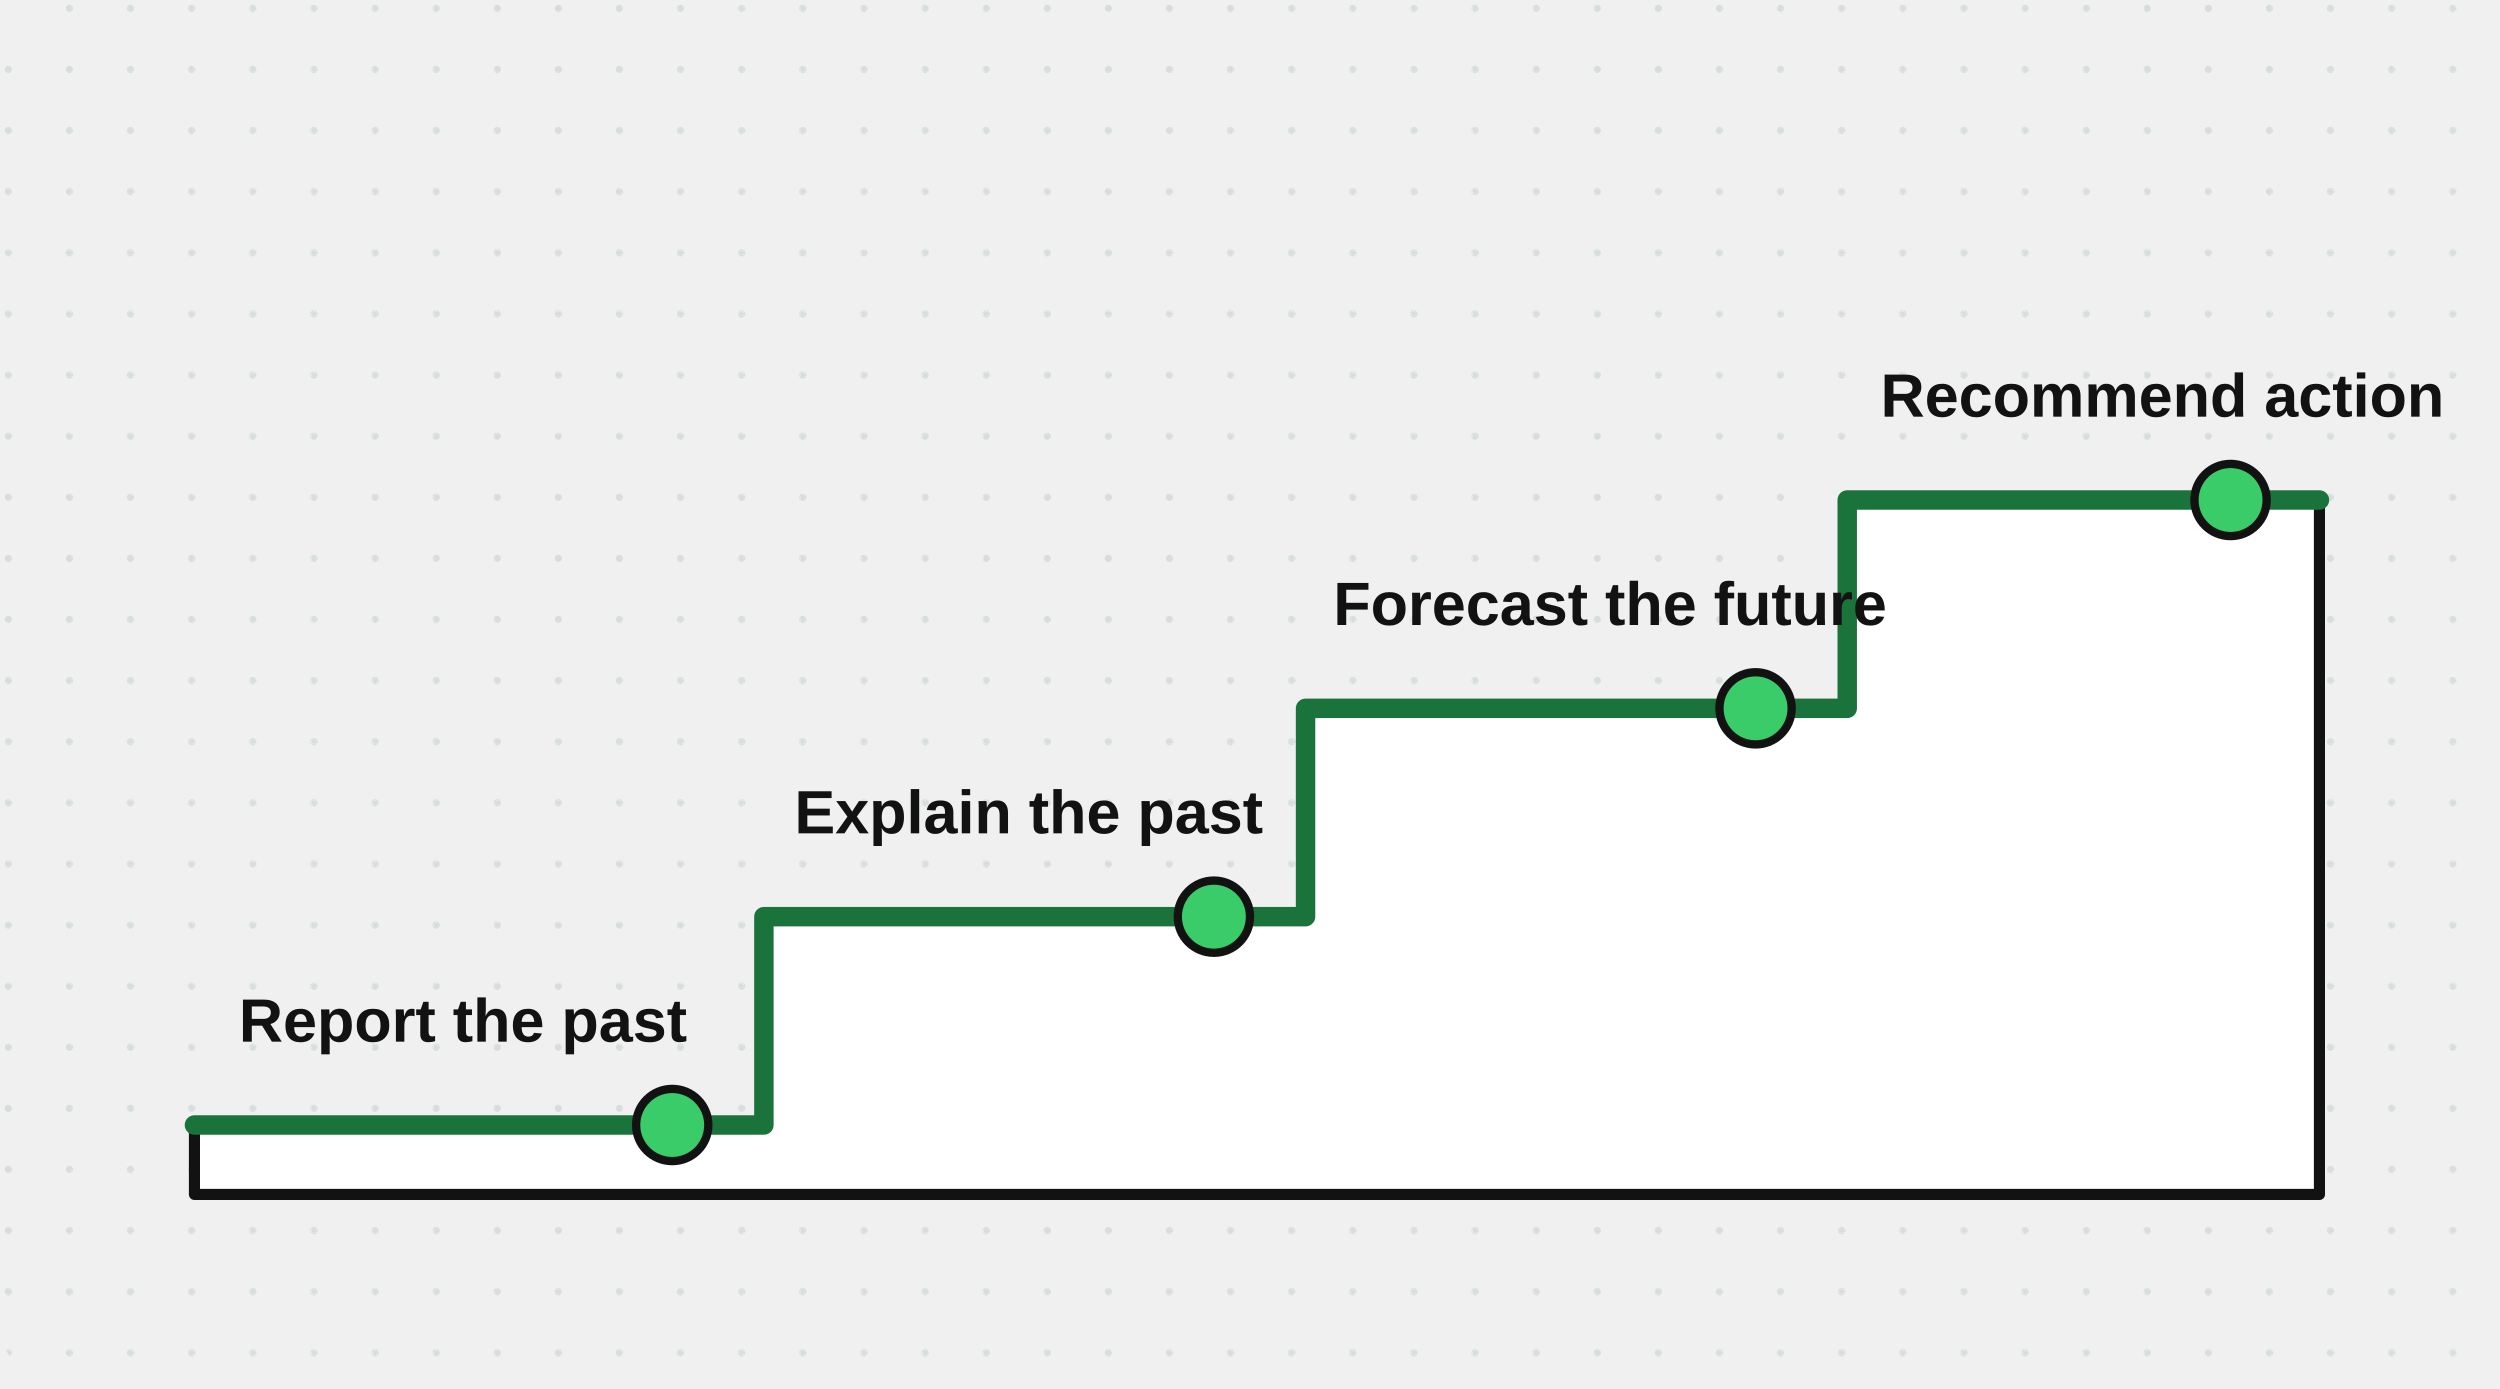
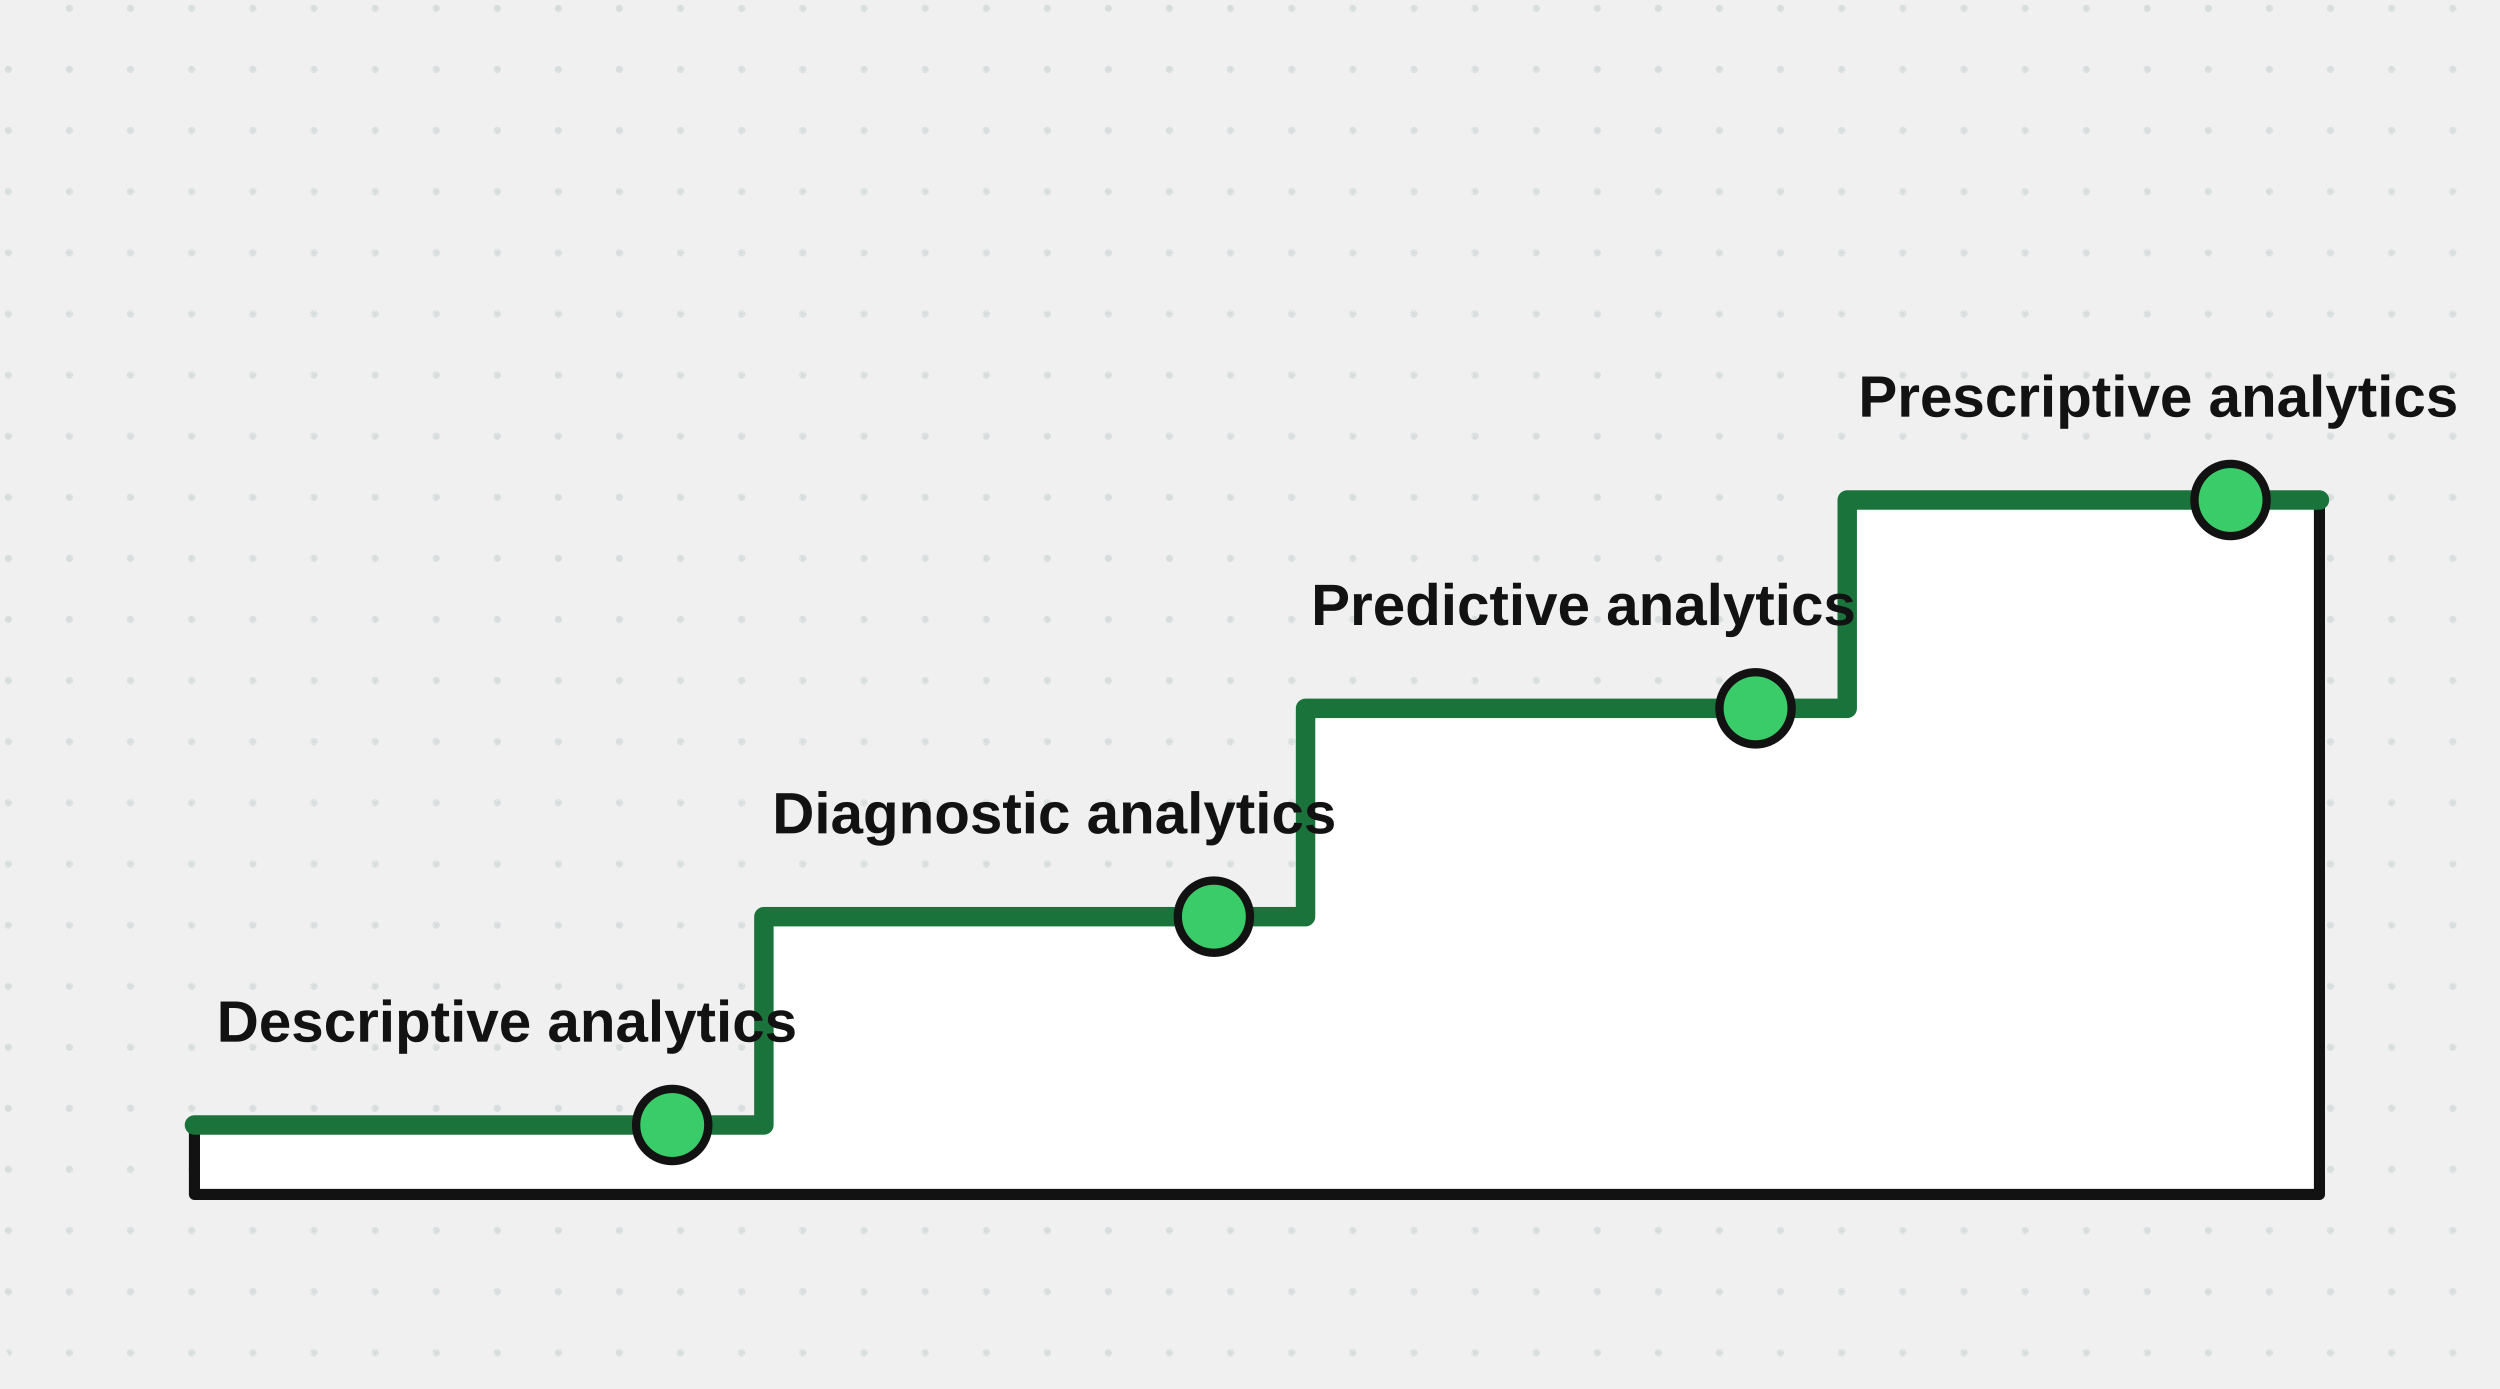
<svg xmlns="http://www.w3.org/2000/svg" viewBox="0 0 900 500" role="img" aria-labelledby="b-title b-desc">
  <defs>
    <pattern id="b-dots" width="22" height="22" patternUnits="userSpaceOnUse">
      <circle cx="3" cy="3" r="1.3" fill="#D7DDDD" />
    </pattern>
  </defs>
  <rect width="900" height="500" rx="24" fill="url(#b-dots)" />
  <g stroke="#121212" stroke-width="4" stroke-linejoin="round">
    <path d="M70 405 H275 V330 H470 V255 H665 V180 H835 V430 H70Z" fill="#fff" />
    <path d="M70 405 H275 V330 H470 V255 H665 V180 H835" fill="none" stroke="#1A733A" stroke-width="7" stroke-linecap="round" />
  </g>
  <g font-family="Geist,Arial,sans-serif" fill="#121212">
-     <text x="86" y="375" font-size="22" font-weight="600">Report the past</text>
-     <text x="286" y="300" font-size="22" font-weight="600">Explain the past</text>
-     <text x="480" y="225" font-size="22" font-weight="600">Forecast the future</text>
-     <text x="677" y="150" font-size="22" font-weight="600">Recommend action</text>
+     <text x="78" y="375" font-size="21" font-weight="600">Descriptive analytics</text>
+     <text x="278" y="300" font-size="21" font-weight="600">Diagnostic analytics</text>
+     <text x="472" y="225" font-size="21" font-weight="600">Predictive analytics</text>
+     <text x="669" y="150" font-size="21" font-weight="600">Prescriptive analytics</text>
  </g>
  <g fill="#3ACC69" stroke="#121212" stroke-width="3">
    <circle cx="242" cy="405" r="13" />
    <circle cx="437" cy="330" r="13" />
    <circle cx="632" cy="255" r="13" />
    <circle cx="803" cy="180" r="13" />
  </g>
</svg>
